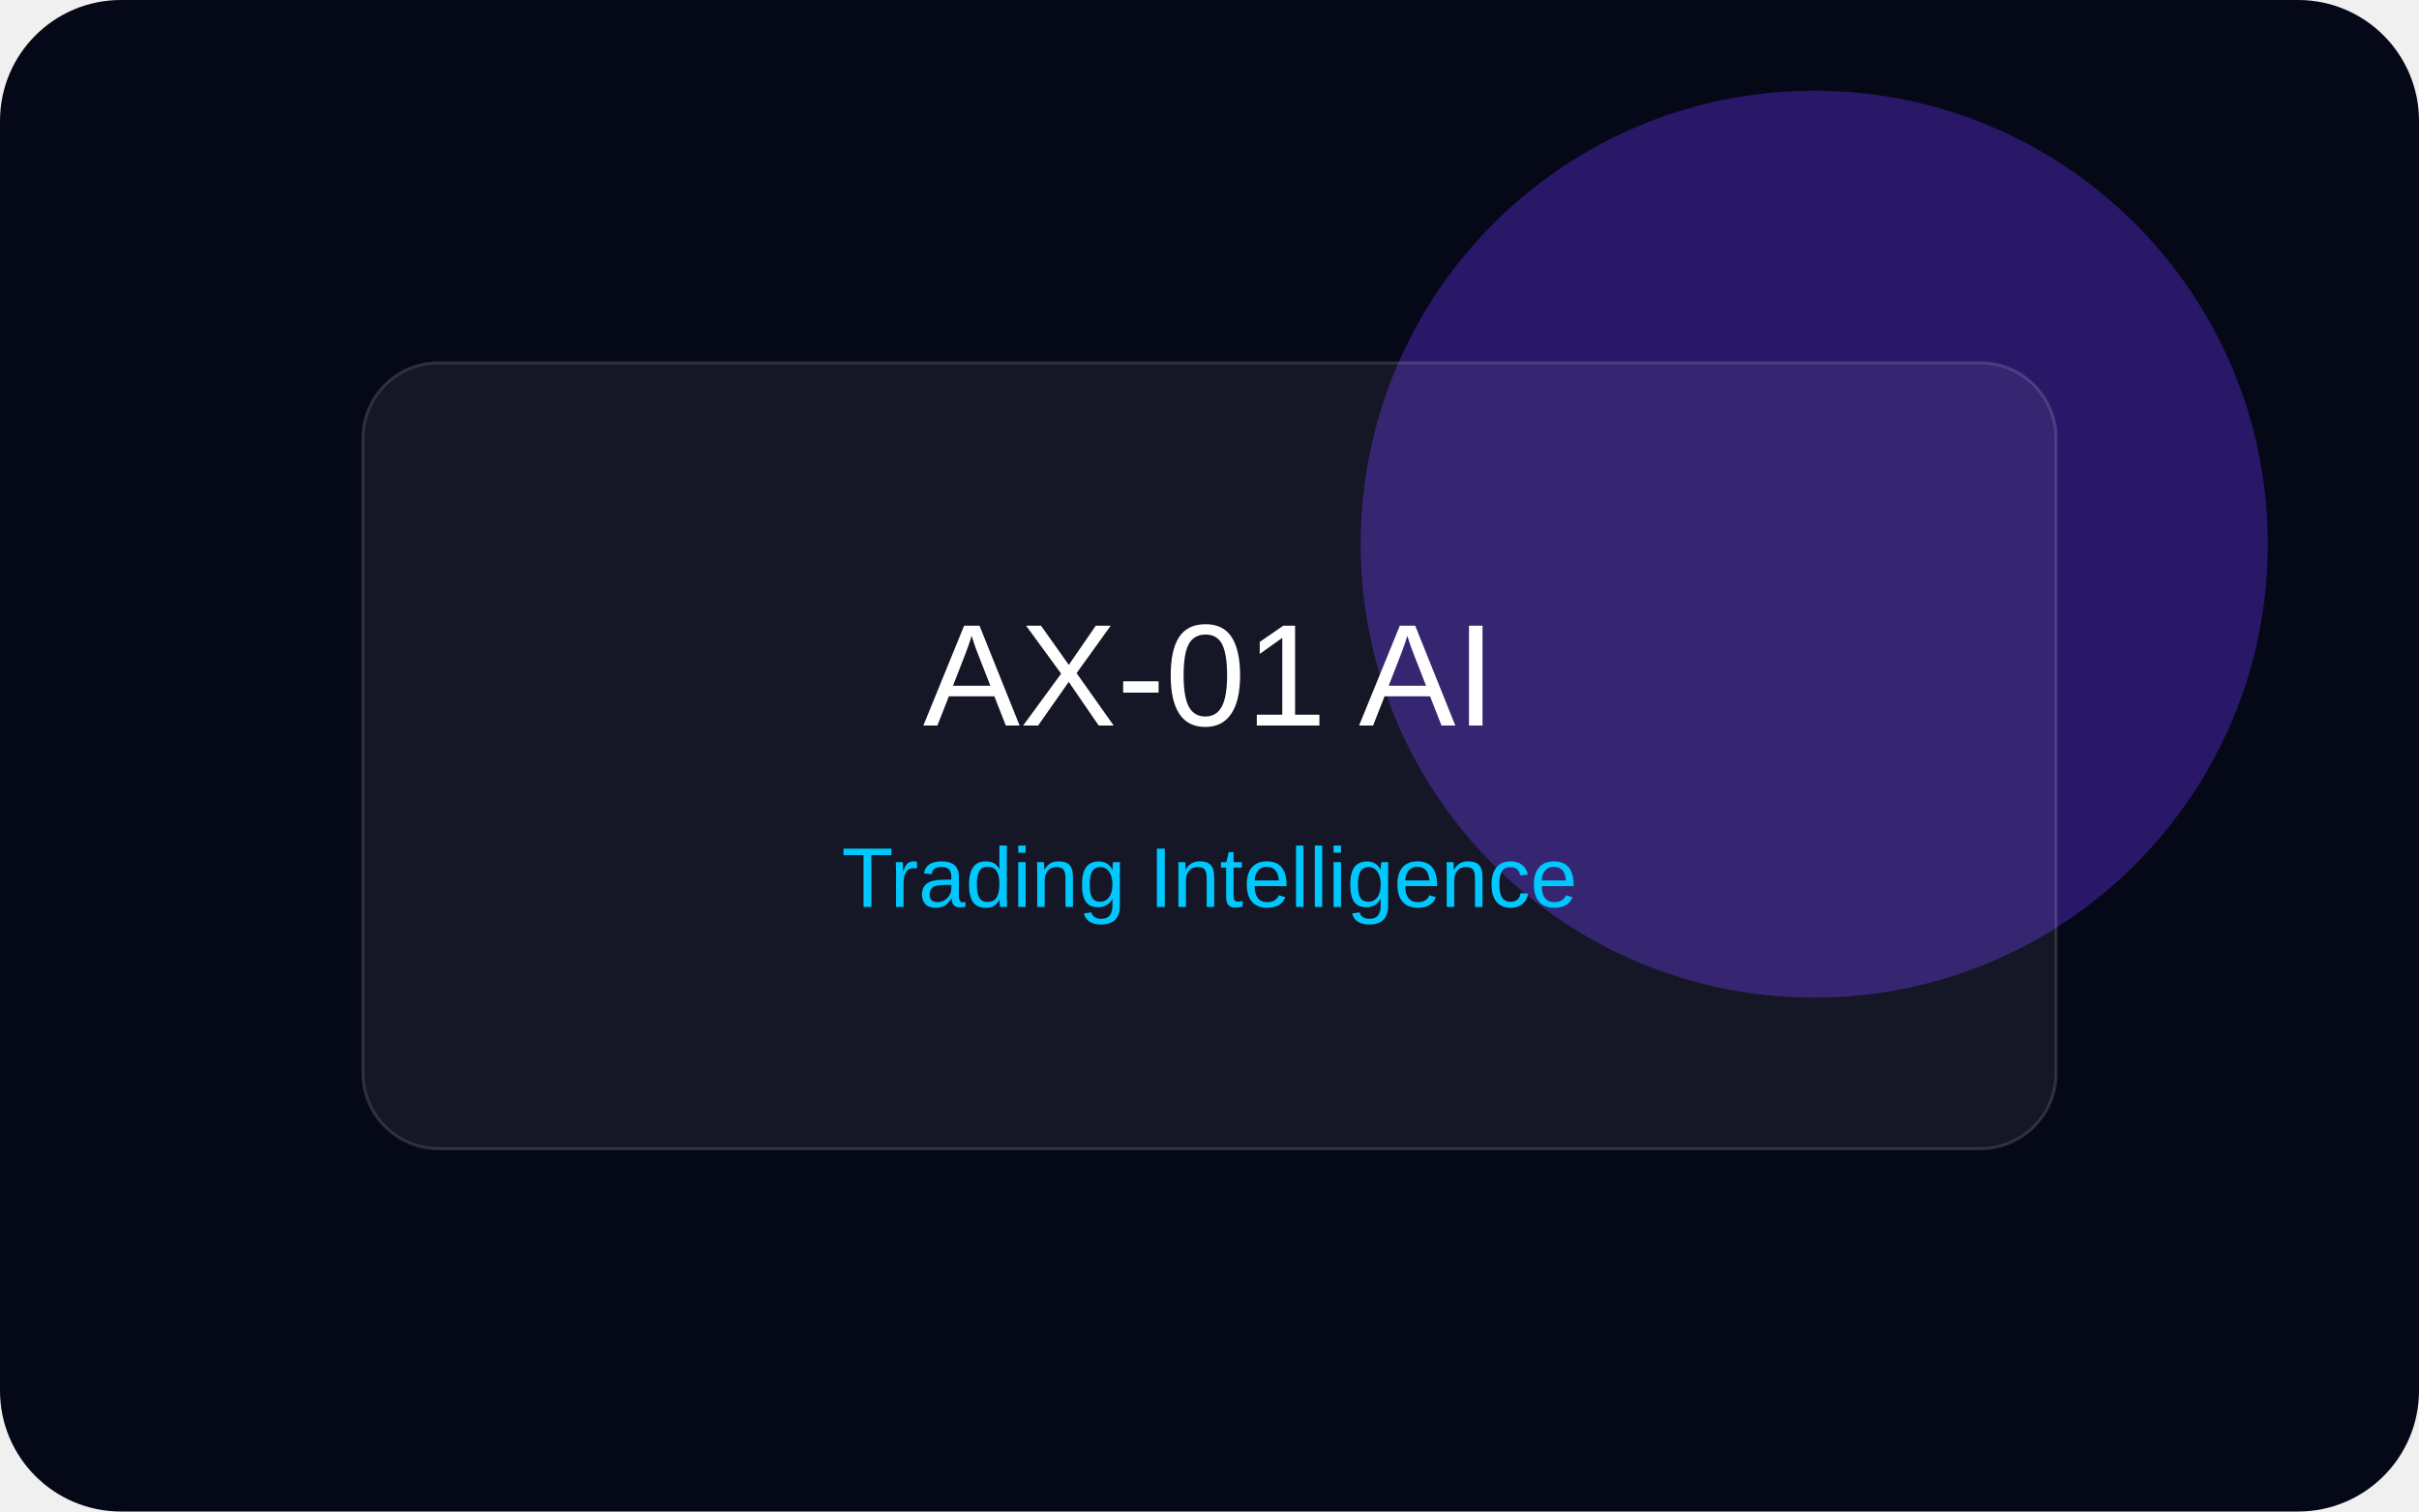
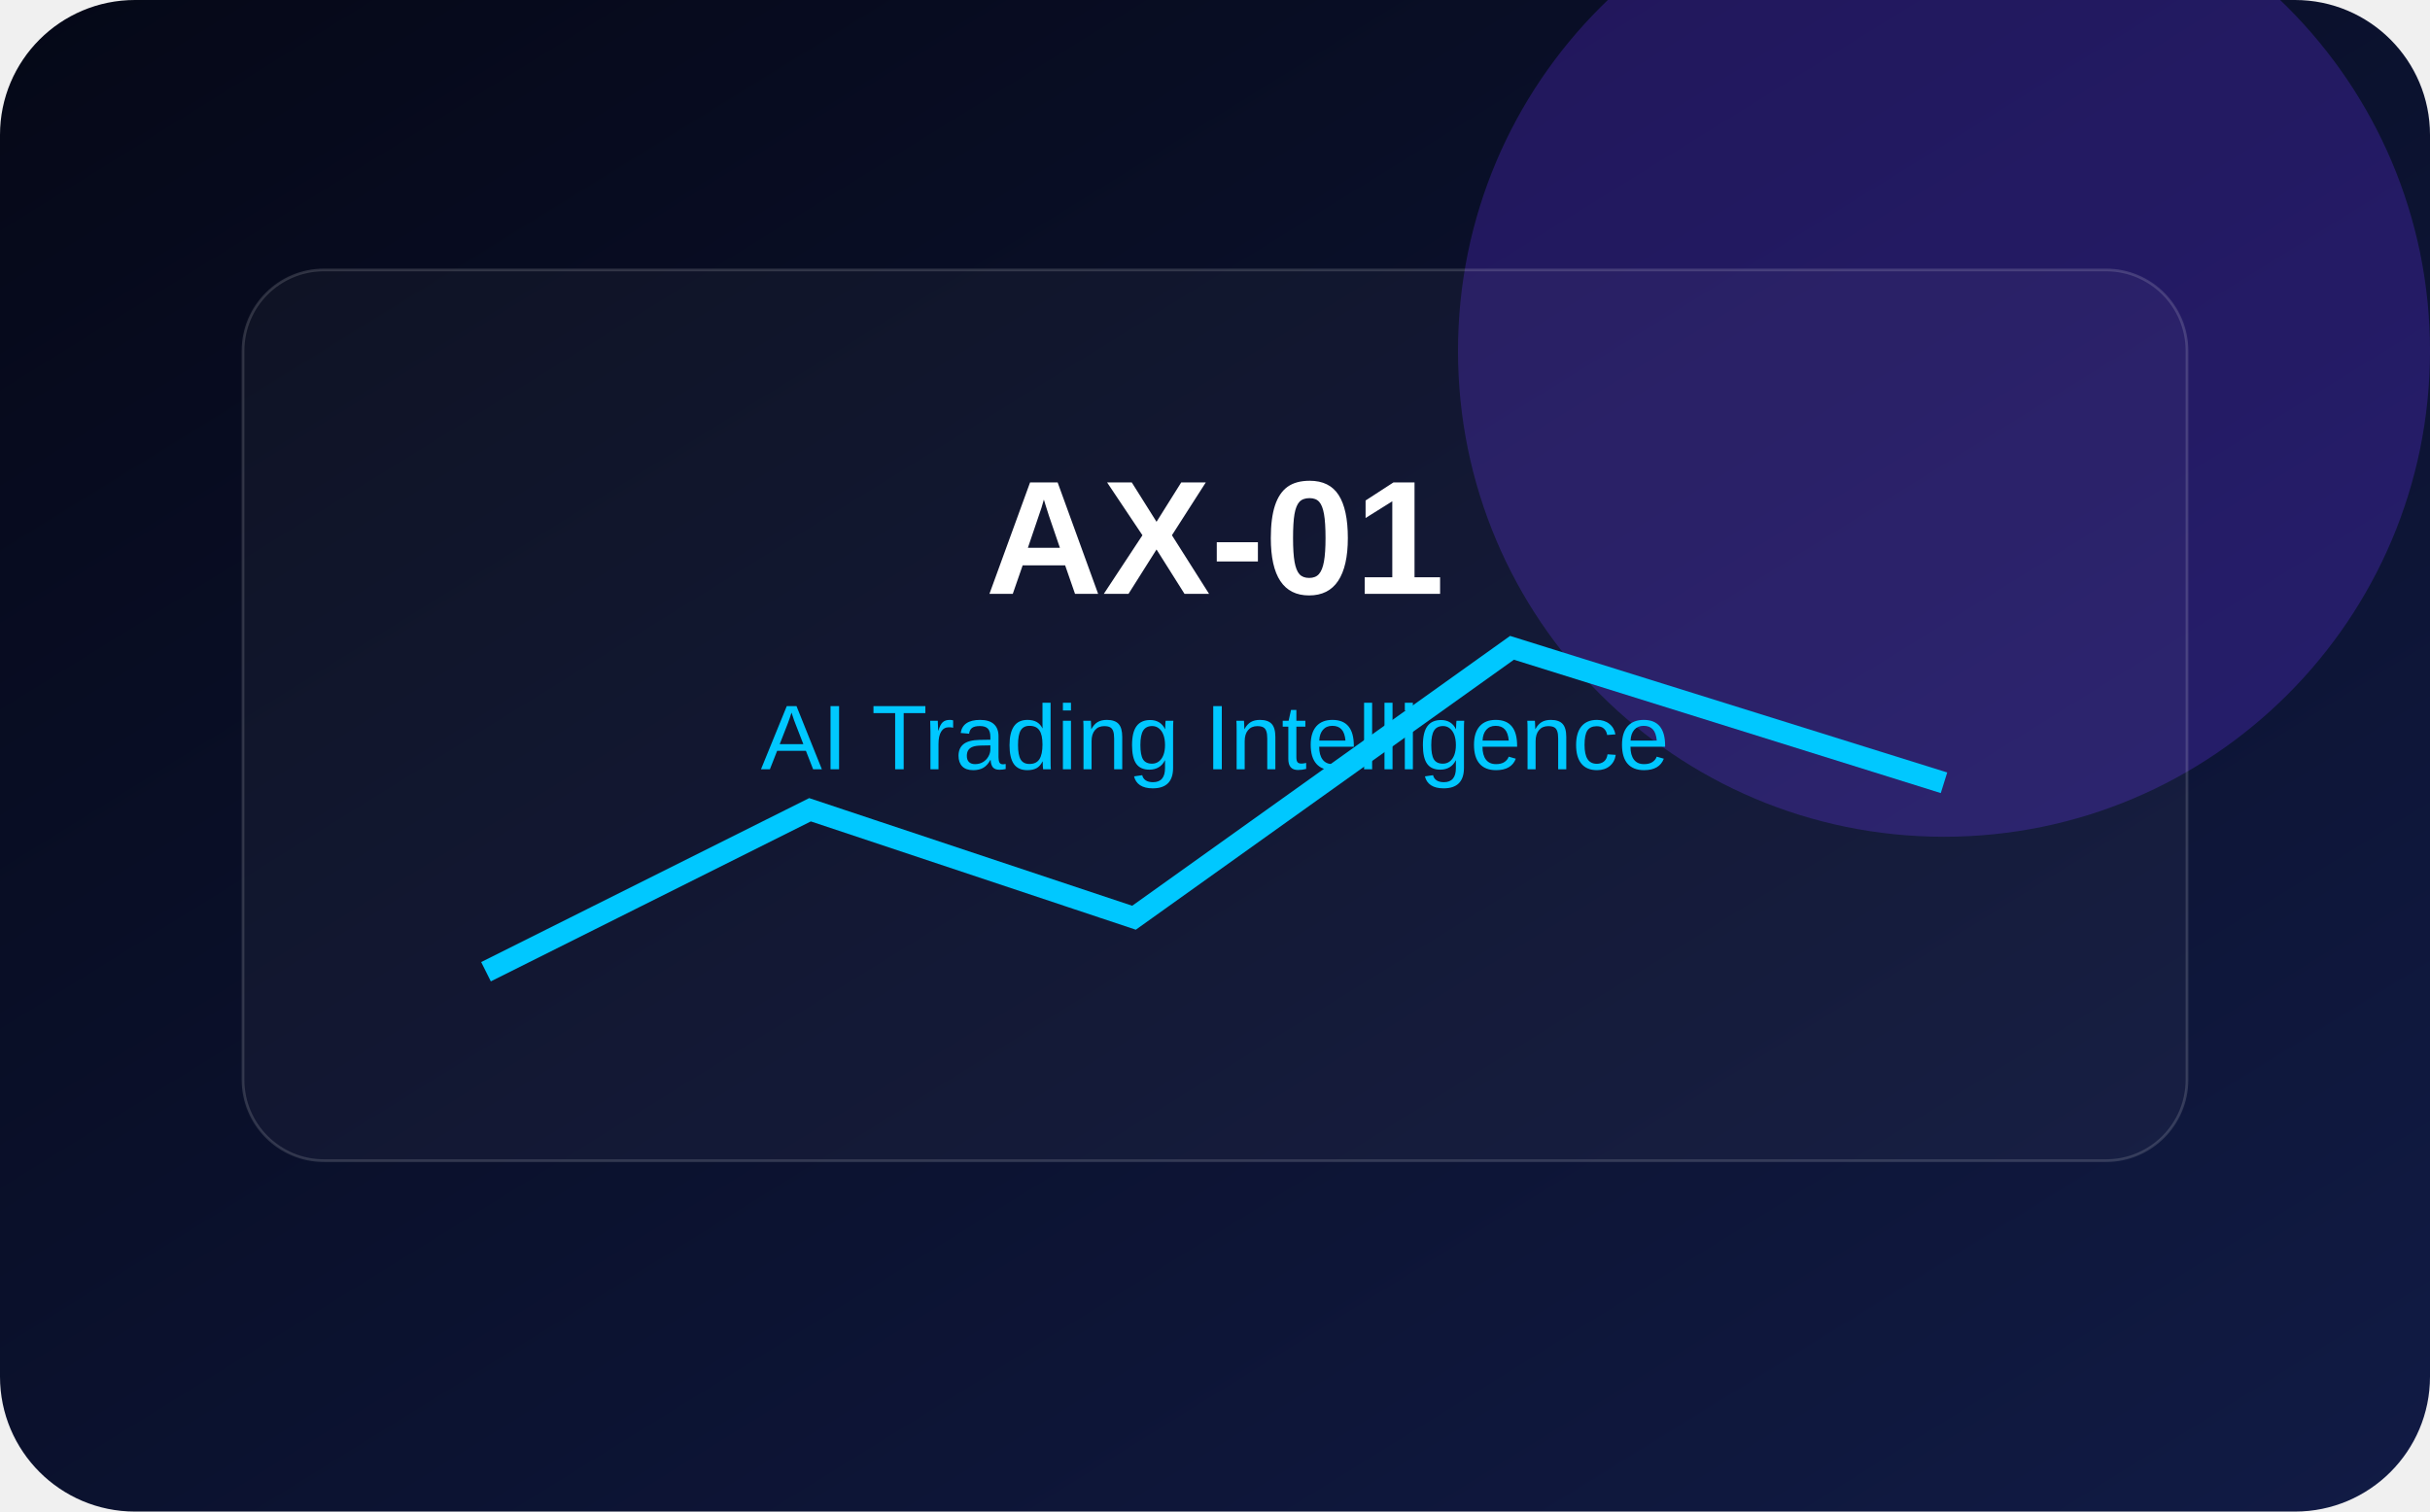
- <svg xmlns="http://www.w3.org/2000/svg" viewBox="0 0 800 500">
-   <rect width="800" height="500" rx="40" fill="#050817" />
-   <circle cx="600" cy="180" r="150" fill="#6d35ff" opacity=".35" />
-   <rect x="120" y="120" width="560" height="260" rx="25" fill="#ffffff10" stroke="#ffffff22" />
-   <text x="400" y="240" fill="white" font-size="48" text-anchor="middle" font-family="Arial">AX-01 AI</text>
-   <text x="400" y="300" fill="#00c8ff" font-size="28" text-anchor="middle" font-family="Arial">Trading Intelligence</text>
+ <svg xmlns="http://www.w3.org/2000/svg" viewBox="0 0 900 560">
+   <defs>
+     <linearGradient id="bg" x2="1" y2="1">
+       <stop stop-color="#050817" />
+       <stop offset="1" stop-color="#111b45" />
+     </linearGradient>
+   </defs>
+   <rect width="900" height="560" rx="50" fill="url(#bg)" />
+   <circle cx="720" cy="130" r="180" fill="#6d35ff" opacity=".25" />
+   <rect x="90" y="100" width="720" height="330" rx="30" fill="#ffffff08" stroke="#ffffff25" />
+   <text x="450" y="220" fill="white" font-size="60" text-anchor="middle" font-family="Arial" font-weight="700">AX-01</text>
+   <text x="450" y="285" fill="#00c8ff" font-size="34" text-anchor="middle" font-family="Arial">AI Trading Intelligence</text>
+   <path d="M180 360 L300 300 L420 340 L560 240 L720 290" fill="none" stroke="#00c8ff" stroke-width="8" />
</svg>
